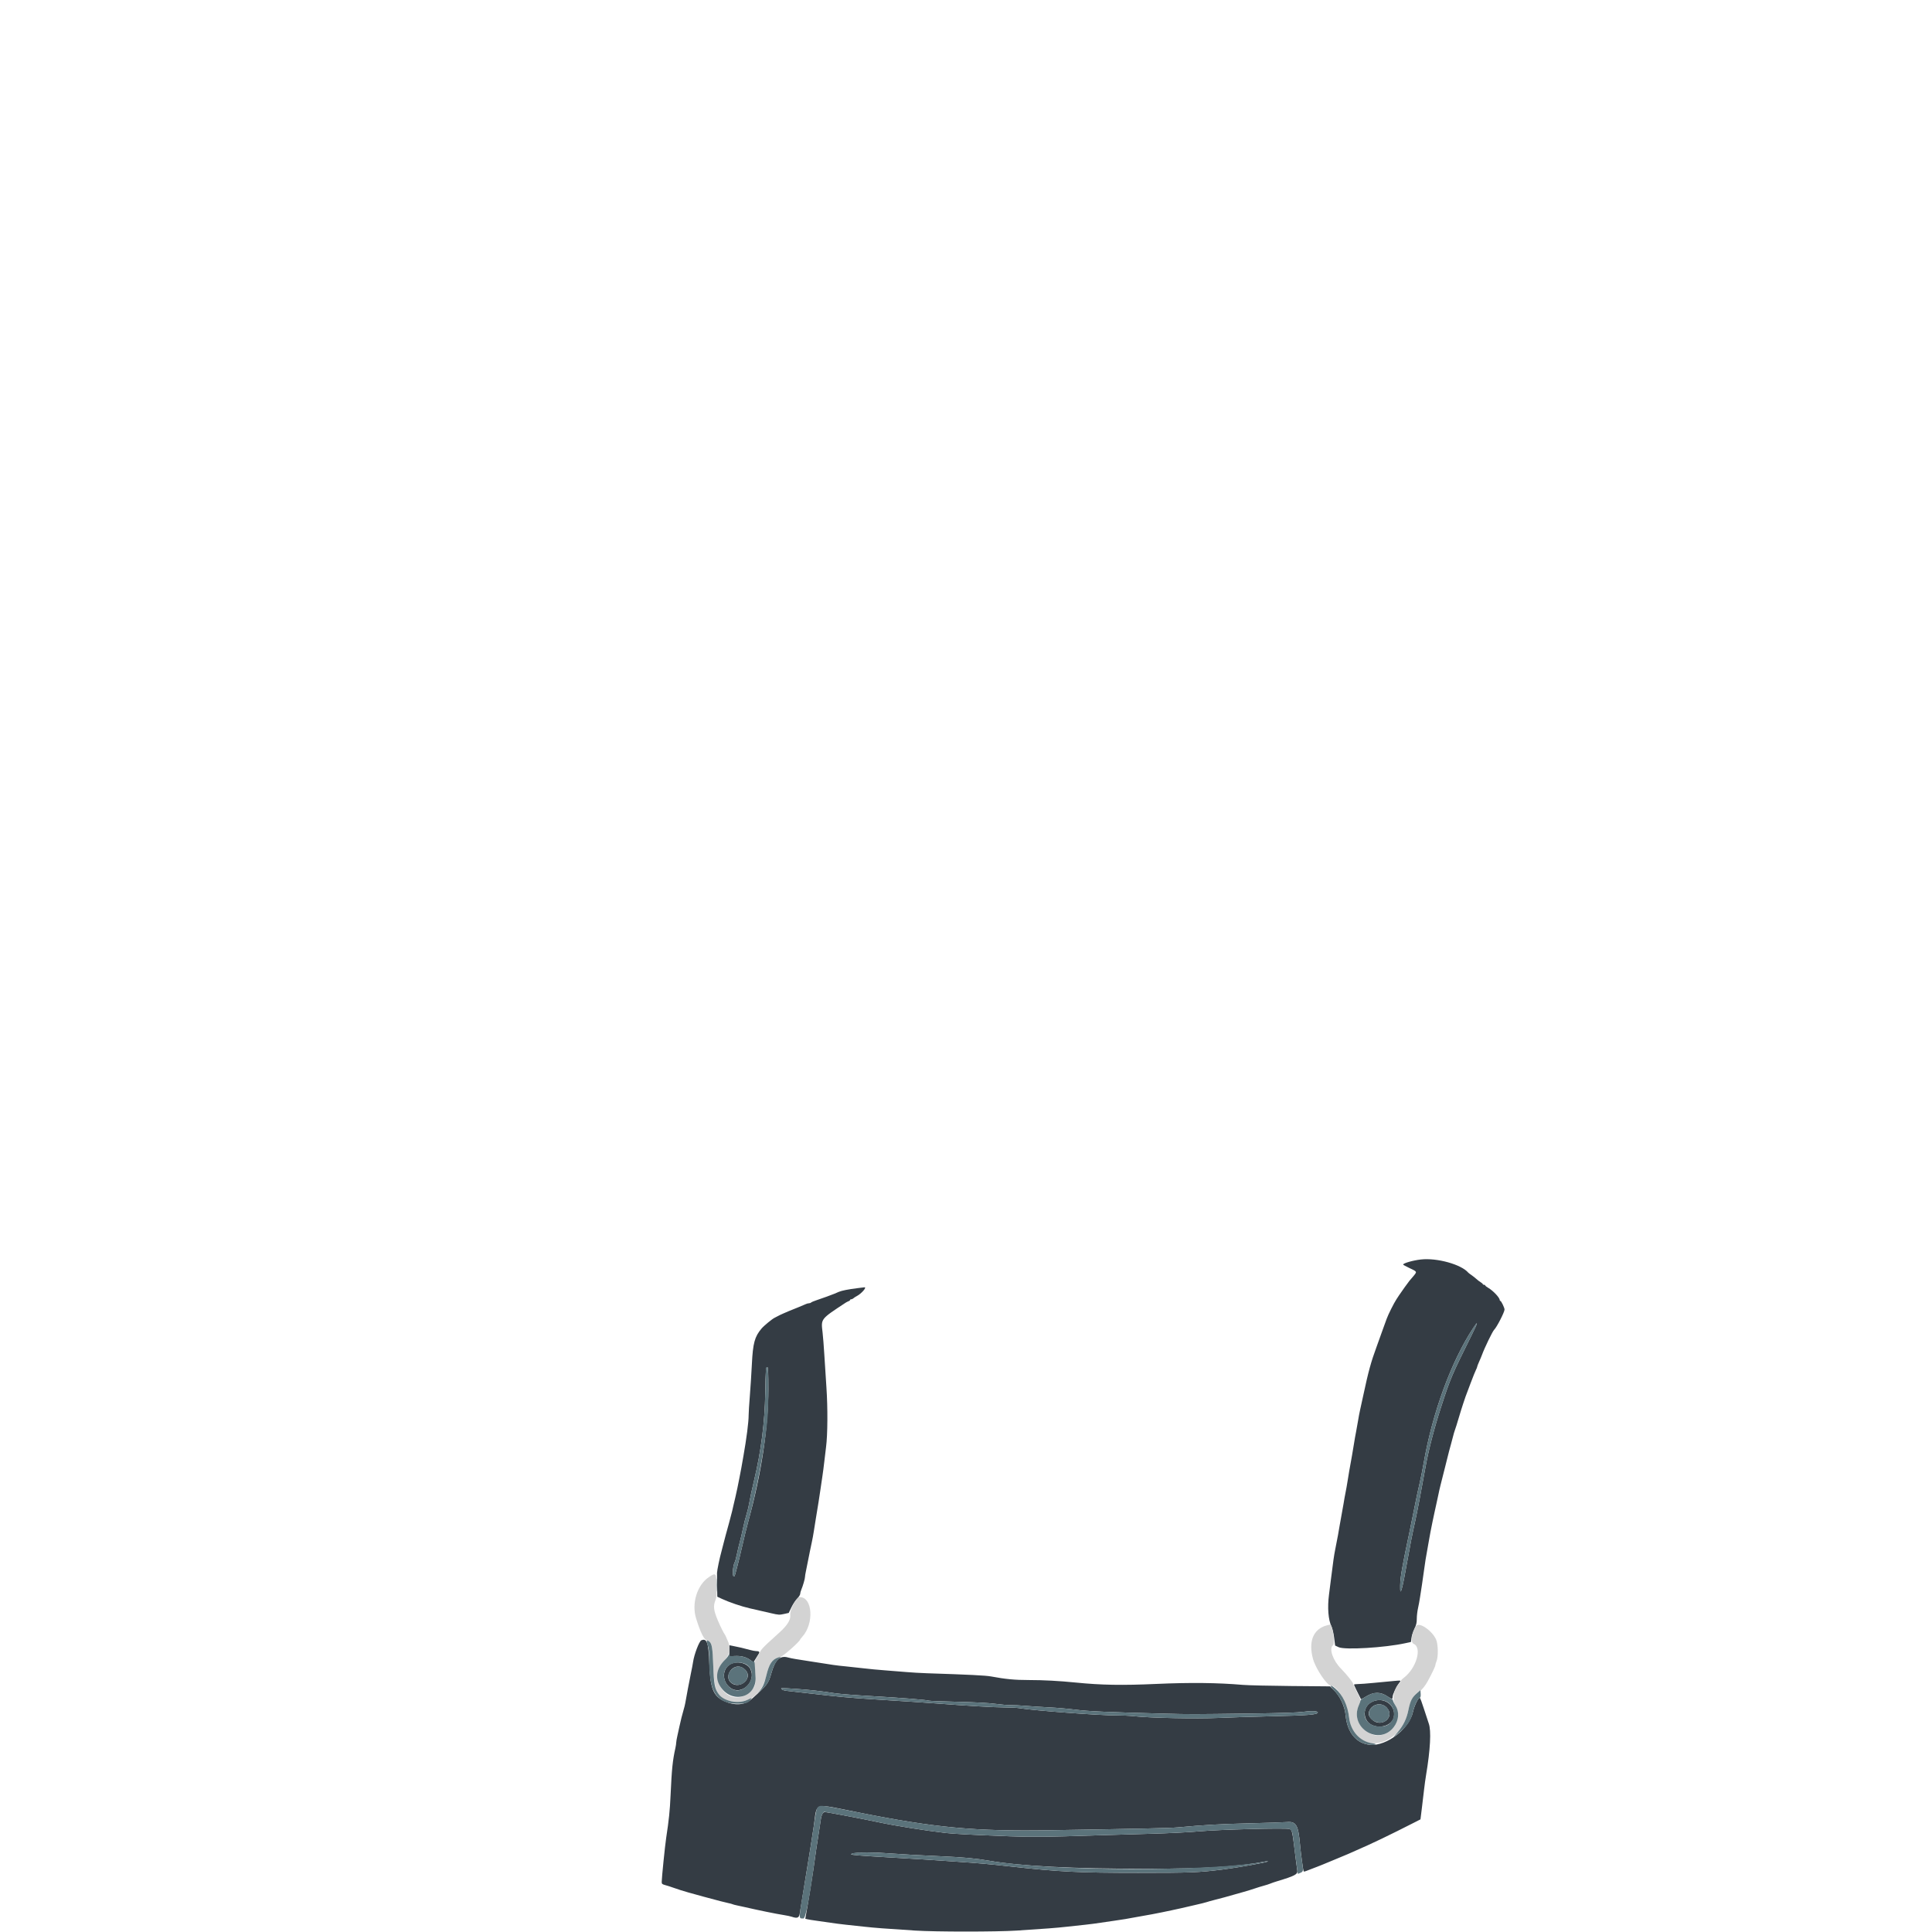
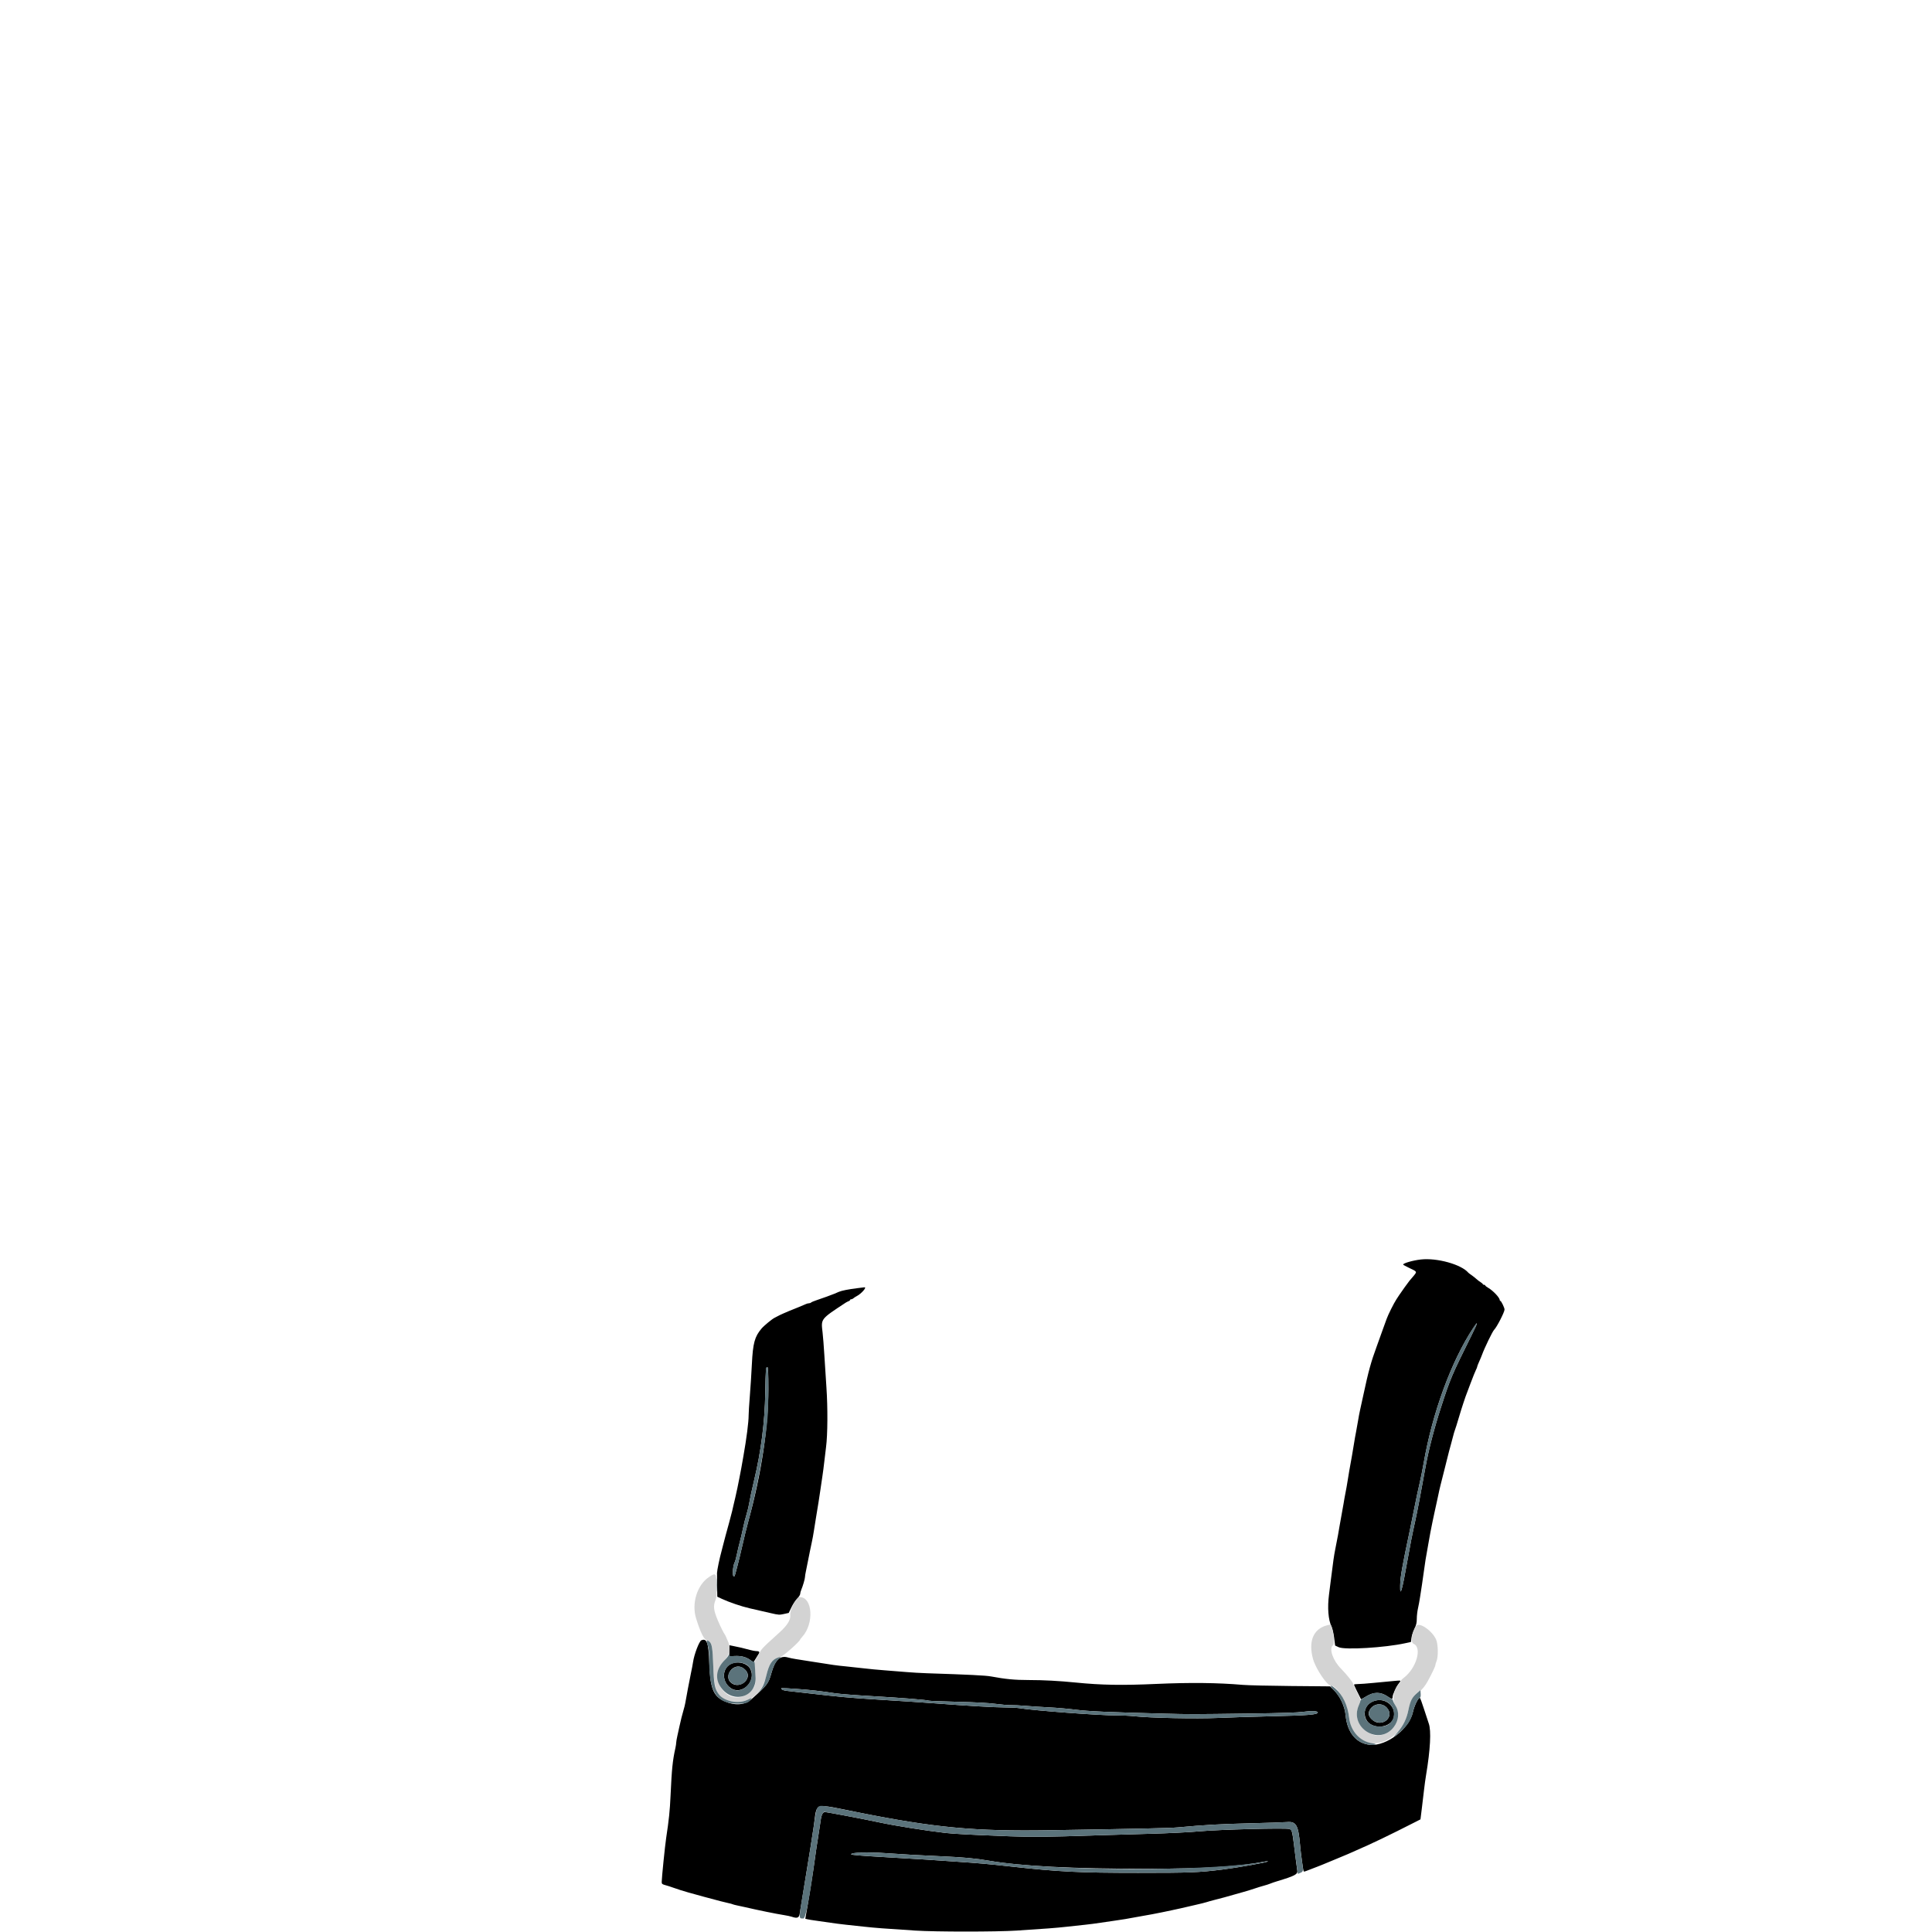
- <svg xmlns="http://www.w3.org/2000/svg" id="svg" version="1.1" width="400" height="400" viewBox="0, 0, 400,400">
+ <svg xmlns="http://www.w3.org/2000/svg" id="svg" version="1.1" viewBox="0, 0, 400,400">
  <g id="svgg">
-     <path id="path0" d="M294.167 260.764 C 292.516 260.952,290.492 261.535,290.504 261.817 C 290.507 261.872,291.050 262.173,291.713 262.487 C 293.467 263.318,293.427 263.242,292.621 264.225 C 292.233 264.697,291.871 265.121,291.816 265.167 C 291.721 265.246,290.011 267.633,289.667 268.167 C 289.579 268.304,289.333 268.679,289.121 269.000 C 288.591 269.802,287.402 272.176,287.098 273.039 C 286.960 273.430,286.612 274.387,286.325 275.167 C 286.037 275.946,285.741 276.771,285.667 277.000 C 285.593 277.229,285.297 278.054,285.009 278.833 C 283.852 281.966,283.317 283.918,282.248 288.917 C 282.013 290.017,281.717 291.367,281.591 291.917 C 281.465 292.467,281.274 293.479,281.167 294.167 C 281.060 294.854,280.872 295.904,280.750 296.500 C 280.628 297.096,280.442 298.146,280.338 298.833 C 280.234 299.521,280.046 300.646,279.921 301.333 C 279.451 303.898,279.182 305.452,278.997 306.667 C 278.892 307.354,278.706 308.404,278.584 309.000 C 278.461 309.596,278.273 310.646,278.167 311.333 C 278.060 312.021,277.872 313.071,277.750 313.667 C 277.628 314.262,277.439 315.313,277.332 316.000 C 277.147 317.183,276.984 318.062,276.428 320.875 C 276.185 322.105,276.039 323.124,275.575 326.833 C 275.432 327.979,275.244 329.463,275.157 330.132 C 274.804 332.860,275.002 335.361,275.685 336.782 C 275.869 337.166,276.111 338.204,276.222 339.089 L 276.424 340.697 277.170 341.039 C 278.461 341.631,286.738 341.132,290.938 340.210 L 292.126 339.949 292.222 339.139 C 292.275 338.694,292.547 337.851,292.826 337.266 C 293.228 336.424,293.333 335.982,293.332 335.143 C 293.331 334.560,293.442 333.596,293.577 333.000 C 293.713 332.404,293.906 331.354,294.006 330.667 C 294.107 329.979,294.292 328.779,294.417 328.000 C 294.543 327.221,294.730 325.908,294.833 325.083 C 295.010 323.676,295.200 322.514,295.747 319.500 C 295.871 318.813,296.060 317.762,296.166 317.167 C 296.272 316.571,296.460 315.633,296.584 315.083 C 296.708 314.533,296.899 313.633,297.009 313.083 C 297.118 312.533,297.274 311.821,297.356 311.500 C 297.438 311.179,297.617 310.354,297.754 309.667 C 297.890 308.979,298.114 307.985,298.251 307.458 C 298.577 306.204,298.991 304.564,299.167 303.833 C 299.244 303.512,299.431 302.762,299.583 302.167 C 299.735 301.571,299.934 300.783,300.025 300.417 C 300.115 300.050,300.290 299.412,300.412 299.000 C 300.534 298.587,300.723 297.875,300.832 297.417 C 300.940 296.958,301.129 296.321,301.250 296.000 C 301.372 295.679,301.668 294.742,301.907 293.917 C 302.146 293.092,302.419 292.192,302.515 291.917 C 302.610 291.642,302.803 291.042,302.944 290.583 C 303.085 290.125,303.300 289.487,303.421 289.167 C 303.542 288.846,304.022 287.571,304.488 286.333 C 304.953 285.096,305.447 283.871,305.584 283.611 C 305.721 283.352,305.833 283.066,305.833 282.976 C 305.833 282.886,306.011 282.424,306.227 281.948 C 306.444 281.472,306.717 280.821,306.833 280.500 C 307.358 279.058,309.005 275.657,309.335 275.333 C 309.889 274.790,311.491 271.674,311.497 271.129 C 311.501 270.766,310.812 269.333,310.633 269.333 C 310.560 269.333,310.500 269.253,310.500 269.156 C 310.500 268.669,309.137 267.223,308.125 266.635 C 307.781 266.435,307.500 266.211,307.500 266.136 C 307.500 266.061,307.387 266.000,307.250 266.000 C 307.112 266.000,307.000 265.941,307.000 265.869 C 307.000 265.797,306.794 265.614,306.542 265.462 C 306.290 265.310,305.896 265.010,305.667 264.796 C 305.438 264.582,304.987 264.225,304.667 264.003 C 304.346 263.781,304.046 263.555,304.000 263.500 C 302.567 261.790,297.505 260.382,294.167 260.764 M177.583 266.691 C 175.650 266.932,174.283 267.202,173.667 267.464 C 173.346 267.601,172.933 267.777,172.750 267.856 C 172.218 268.084,170.172 268.825,169.086 269.183 C 168.538 269.363,168.017 269.583,167.928 269.672 C 167.839 269.761,167.631 269.833,167.464 269.833 C 167.298 269.833,167.032 269.901,166.873 269.985 C 166.714 270.068,165.983 270.376,165.250 270.670 C 163.316 271.444,163.341 271.434,162.250 271.910 C 161.700 272.150,161.137 272.418,161.000 272.507 C 160.862 272.595,160.591 272.737,160.397 272.821 C 159.916 273.031,158.185 274.454,157.669 275.063 C 156.240 276.751,155.884 278.064,155.667 282.449 C 155.567 284.448,155.376 287.433,155.242 289.083 C 155.108 290.733,154.999 292.487,154.999 292.981 C 155.001 294.415,154.566 297.809,153.897 301.583 C 153.767 302.317,153.582 303.367,153.485 303.917 C 153.388 304.467,153.209 305.404,153.086 306.000 C 152.963 306.596,152.775 307.533,152.669 308.083 C 152.563 308.633,152.374 309.496,152.248 310.000 C 152.123 310.504,151.945 311.254,151.854 311.667 C 151.762 312.079,151.643 312.604,151.589 312.833 C 151.431 313.504,150.539 316.836,150.249 317.833 C 150.103 318.337,149.916 319.050,149.833 319.417 C 149.749 319.783,149.557 320.533,149.404 321.083 C 148.987 322.593,148.467 325.082,148.449 325.667 C 148.444 325.804,148.456 326.967,148.475 328.250 L 148.509 330.583 149.463 331.029 C 150.924 331.711,153.546 332.604,155.167 332.971 C 156.986 333.383,158.191 333.659,159.690 334.008 C 161.159 334.351,161.383 334.364,162.298 334.161 L 163.298 333.939 163.858 332.777 C 164.165 332.137,164.698 331.329,165.042 330.980 C 165.385 330.632,165.667 330.196,165.667 330.012 C 165.667 329.828,165.772 329.432,165.901 329.131 C 166.231 328.363,166.667 326.855,166.667 326.483 C 166.667 326.312,166.738 325.852,166.825 325.461 C 166.971 324.801,167.252 323.402,167.685 321.167 C 167.783 320.662,167.964 319.800,168.087 319.250 C 168.210 318.700,168.396 317.688,168.499 317.000 C 168.603 316.313,168.794 315.112,168.924 314.333 C 169.380 311.610,169.650 309.906,169.836 308.583 C 169.939 307.850,170.127 306.575,170.254 305.750 C 170.381 304.925,170.567 303.500,170.667 302.583 C 170.767 301.667,170.928 300.317,171.026 299.583 C 171.358 297.081,171.393 291.504,171.103 287.253 C 170.953 285.051,170.752 281.938,170.658 280.333 C 170.563 278.729,170.404 276.727,170.306 275.884 C 169.968 272.999,169.839 273.165,175.093 269.703 C 175.271 269.586,175.548 269.446,175.708 269.392 C 175.869 269.339,176.000 269.228,176.000 269.147 C 176.000 269.066,176.107 269.000,176.238 269.000 C 176.369 269.000,176.575 268.906,176.696 268.792 C 176.818 268.677,177.125 268.476,177.381 268.344 C 178.356 267.840,179.554 266.458,178.958 266.523 C 178.844 266.535,178.225 266.611,177.583 266.691 M304.751 276.291 C 300.523 284.811,300.314 285.302,298.354 291.333 C 296.971 295.586,295.780 300.165,295.165 303.583 C 294.167 309.136,293.437 312.961,293.003 314.917 C 292.388 317.687,291.973 319.792,291.424 322.917 C 290.296 329.332,289.839 330.923,289.890 328.250 C 289.924 326.457,290.284 324.411,291.925 316.667 C 292.148 315.612,292.589 313.438,292.905 311.833 C 293.220 310.229,293.667 308.129,293.899 307.167 C 294.130 306.204,294.509 304.329,294.739 303.000 C 296.560 292.510,300.442 281.904,305.001 274.965 C 306.104 273.287,306.019 273.736,304.751 276.291 M159.083 287.598 C 159.081 295.499,157.629 305.121,154.979 314.787 C 154.607 316.141,154.011 318.562,153.653 320.166 C 153.106 322.625,152.206 326.135,152.083 326.296 C 151.572 326.962,151.629 324.337,152.147 323.370 C 152.233 323.209,152.426 322.478,152.575 321.747 C 152.724 321.015,152.992 319.892,153.169 319.250 C 153.347 318.608,153.645 317.338,153.832 316.427 C 154.019 315.516,154.350 314.203,154.568 313.510 C 154.786 312.817,155.051 311.688,155.157 311.000 C 155.262 310.313,155.690 308.327,156.107 306.588 C 157.579 300.447,158.340 294.498,158.441 288.333 C 158.521 283.453,158.564 282.938,158.881 283.044 C 159.033 283.095,159.083 284.230,159.083 287.598 M145.205 339.608 C 144.763 339.793,143.724 342.511,143.495 344.083 C 143.428 344.542,143.221 345.629,143.035 346.500 C 142.849 347.371,142.577 348.758,142.430 349.583 C 141.871 352.731,141.796 353.104,141.579 353.833 C 141.273 354.860,140.881 356.415,140.675 357.417 C 140.581 357.875,140.390 358.742,140.252 359.344 C 140.113 359.946,140.000 360.601,140.000 360.800 C 140.000 360.999,139.929 361.482,139.842 361.873 C 139.262 364.487,139.084 366.212,138.836 371.661 C 138.687 374.930,138.502 376.730,137.924 380.529 C 137.680 382.128,137.000 388.833,137.000 389.632 C 137.000 390.042,137.090 390.118,137.792 390.310 C 138.227 390.429,138.846 390.625,139.167 390.747 C 139.871 391.013,141.891 391.657,142.583 391.835 C 142.858 391.906,143.533 392.091,144.083 392.247 C 144.633 392.402,145.308 392.590,145.583 392.664 C 148.912 393.561,150.198 393.894,150.803 394.016 C 151.199 394.096,151.586 394.200,151.665 394.249 C 151.743 394.297,152.207 394.419,152.695 394.519 C 153.184 394.619,153.846 394.761,154.167 394.836 C 156.979 395.489,160.698 396.248,162.333 396.502 C 162.929 396.595,163.634 396.745,163.900 396.835 C 165.091 397.241,165.457 397.087,165.585 396.125 C 165.649 395.644,166.214 392.175,166.840 388.417 C 167.466 384.658,168.211 379.971,168.495 378.000 C 169.213 373.017,168.138 373.334,177.777 375.258 C 193.626 378.420,201.853 379.184,217.333 378.932 C 236.075 378.626,242.236 378.490,243.833 378.344 C 249.614 377.817,252.451 377.655,258.500 377.505 C 262.212 377.413,265.813 377.292,266.500 377.237 C 268.363 377.086,268.815 377.894,269.166 382.000 C 269.319 383.791,269.816 387.366,269.927 387.481 C 269.986 387.542,270.482 387.374,271.583 386.922 C 271.858 386.809,272.346 386.622,272.667 386.507 C 272.987 386.392,273.475 386.199,273.750 386.079 C 274.025 385.959,275.300 385.431,276.583 384.905 C 277.867 384.380,279.029 383.894,279.167 383.825 C 279.304 383.757,279.979 383.457,280.667 383.160 C 283.996 381.721,287.697 379.944,292.882 377.298 L 294.093 376.680 294.389 374.298 C 294.551 372.988,294.759 371.242,294.850 370.417 C 294.942 369.592,295.123 368.279,295.254 367.500 C 296.138 362.233,296.343 358.297,295.810 356.833 C 295.660 356.421,295.210 355.053,294.810 353.793 C 294.411 352.533,294.025 351.502,293.955 351.501 C 293.624 351.498,292.814 353.165,292.551 354.390 C 291.792 357.922,287.137 361.526,283.694 361.248 C 280.851 361.018,278.929 358.723,278.599 355.162 C 278.421 353.242,277.436 351.161,276.072 349.822 L 275.380 349.143 267.315 349.072 C 262.879 349.033,258.387 348.927,257.333 348.837 C 252.106 348.388,246.423 348.325,239.417 348.639 C 232.344 348.957,228.037 348.883,222.750 348.355 C 219.276 348.007,216.026 347.833,213.006 347.833 C 210.096 347.833,208.190 347.652,205.167 347.087 C 204.073 346.883,200.641 346.712,191.917 346.428 C 190.633 346.386,188.721 346.275,187.667 346.181 C 186.612 346.088,184.625 345.928,183.250 345.828 C 181.875 345.727,179.925 345.543,178.917 345.419 C 177.908 345.295,176.183 345.107,175.083 345.002 C 173.146 344.817,172.548 344.733,167.917 343.992 C 166.725 343.802,165.300 343.577,164.750 343.493 C 164.200 343.409,163.488 343.264,163.168 343.170 C 161.488 342.679,160.469 343.644,159.687 346.469 C 159.109 348.554,158.820 348.926,155.501 351.869 C 154.162 353.056,152.035 353.174,149.899 352.180 C 147.669 351.142,147.035 349.509,146.852 344.333 C 146.704 340.112,146.360 339.127,145.205 339.608 M151.000 341.773 L 150.999 342.917 152.106 342.860 C 153.441 342.791,154.459 343.052,155.339 343.690 L 155.996 344.166 156.433 343.458 C 156.673 343.069,156.971 342.588,157.095 342.390 C 157.345 341.993,157.162 341.833,156.459 341.833 C 156.269 341.833,155.731 341.727,155.265 341.598 C 154.055 341.262,152.799 340.970,151.542 340.732 L 151.000 340.630 151.000 341.773 M151.726 344.339 C 149.502 345.024,149.238 348.092,151.281 349.497 C 153.593 351.086,156.664 348.096,155.349 345.535 C 154.799 344.464,153.119 343.910,151.726 344.339 M153.660 345.247 C 153.923 345.382,154.294 345.692,154.485 345.936 C 155.761 347.557,153.221 349.725,151.490 348.493 C 149.692 347.213,151.688 344.227,153.660 345.247 M288.417 348.043 C 287.592 348.115,285.792 348.286,284.417 348.422 C 283.042 348.559,281.560 348.669,281.125 348.668 C 280.690 348.667,280.332 348.723,280.331 348.792 C 280.329 348.884,281.240 350.780,281.781 351.809 C 281.798 351.841,282.264 351.588,282.816 351.247 C 284.439 350.245,285.849 350.245,287.305 351.246 C 288.167 351.839,288.332 351.842,288.335 351.264 C 288.337 350.812,289.072 349.239,289.611 348.532 C 290.130 347.851,290.217 347.887,288.417 348.043 M164.917 349.672 C 167.512 349.846,170.061 350.134,172.917 350.576 C 173.833 350.718,177.246 350.983,180.500 351.166 C 186.443 351.499,191.868 351.932,192.333 352.110 C 192.471 352.162,195.133 352.265,198.250 352.339 C 201.943 352.427,204.671 352.574,206.083 352.762 C 207.275 352.921,208.700 353.040,209.250 353.026 C 209.800 353.013,211.188 353.082,212.333 353.179 C 213.479 353.277,215.692 353.420,217.250 353.497 C 218.808 353.573,221.283 353.790,222.750 353.979 C 225.334 354.311,229.322 354.488,241.167 354.796 C 246.381 354.931,246.672 354.931,258.833 354.769 C 265.407 354.682,268.728 354.574,269.833 354.412 C 271.398 354.183,272.833 354.237,272.833 354.526 C 272.833 355.006,271.025 355.156,263.083 355.336 C 259.600 355.415,254.732 355.569,252.266 355.679 C 247.620 355.885,238.131 355.691,234.750 355.320 C 233.925 355.230,232.350 355.159,231.250 355.162 C 227.687 355.175,214.122 354.164,211.010 353.654 C 210.500 353.570,209.071 353.501,207.833 353.501 C 205.851 353.500,200.267 353.171,193.583 352.662 C 191.579 352.510,187.714 352.255,181.083 351.838 C 175.834 351.507,173.878 351.328,167.333 350.576 C 165.362 350.350,163.361 350.123,162.887 350.072 C 162.412 350.021,161.934 349.871,161.825 349.739 C 161.582 349.447,161.550 349.447,164.917 349.672 M283.993 352.384 C 282.680 353.078,282.191 354.554,282.817 355.933 C 283.861 358.230,288.134 357.872,288.588 355.450 C 289.057 352.953,286.343 351.141,283.993 352.384 M287.119 353.564 C 288.928 355.538,285.953 357.859,284.027 355.976 C 283.318 355.282,283.201 354.750,283.599 354.026 C 284.332 352.692,286.107 352.460,287.119 353.564 M170.270 375.542 C 170.139 375.748,169.981 376.329,169.920 376.833 C 169.858 377.337,169.630 378.837,169.413 380.167 C 169.196 381.496,168.897 383.483,168.750 384.583 C 168.375 387.375,167.715 391.614,167.179 394.667 L 166.726 397.250 167.155 397.362 C 167.390 397.424,168.221 397.558,169.000 397.661 C 169.779 397.764,171.092 397.952,171.917 398.078 C 172.742 398.205,174.167 398.388,175.083 398.486 C 176.000 398.583,177.762 398.773,179.000 398.909 C 181.204 399.150,182.945 399.282,189.500 399.706 C 193.689 399.977,206.301 399.978,210.500 399.707 C 216.521 399.319,218.574 399.162,220.750 398.922 C 221.942 398.791,223.704 398.600,224.667 398.498 C 225.629 398.396,227.054 398.211,227.833 398.085 C 228.612 397.960,229.887 397.774,230.667 397.672 C 232.044 397.491,233.604 397.229,236.167 396.748 C 236.854 396.619,237.904 396.432,238.500 396.331 C 239.096 396.230,240.033 396.046,240.583 395.922 C 241.133 395.798,242.033 395.609,242.583 395.503 C 243.133 395.397,243.996 395.209,244.500 395.086 C 245.004 394.962,246.317 394.659,247.417 394.412 C 248.517 394.166,249.607 393.894,249.840 393.809 C 250.072 393.725,250.822 393.515,251.506 393.344 C 252.789 393.024,254.191 392.642,255.500 392.258 C 255.912 392.137,256.813 391.883,257.500 391.693 C 258.188 391.503,259.200 391.191,259.750 391.001 C 260.300 390.811,261.162 390.545,261.667 390.410 C 262.171 390.275,262.771 390.081,263.000 389.979 C 263.229 389.877,263.867 389.658,264.417 389.492 C 268.137 388.368,268.719 388.057,268.589 387.259 C 268.528 386.887,268.415 386.058,268.336 385.417 C 267.518 378.703,267.562 378.912,266.934 378.673 C 266.266 378.419,252.471 378.781,248.250 379.163 C 246.209 379.348,241.739 379.569,238.167 379.663 C 234.637 379.755,229.500 379.906,226.750 379.997 C 216.764 380.330,213.830 380.362,209.083 380.187 C 201.821 379.918,197.420 379.689,195.750 379.492 C 191.473 378.988,185.382 378.018,182.083 377.315 C 178.409 376.532,171.160 375.162,170.712 375.165 C 170.600 375.166,170.401 375.335,170.270 375.542 M183.250 383.668 C 186.729 383.918,190.782 384.145,195.240 384.341 C 199.492 384.527,202.074 384.771,204.780 385.241 C 211.267 386.367,222.071 386.920,237.417 386.911 C 249.234 386.904,256.506 386.456,262.000 385.398 C 262.321 385.336,262.544 385.330,262.495 385.384 C 262.307 385.594,256.265 386.676,253.083 387.070 C 248.110 387.686,246.472 387.750,235.667 387.750 C 223.369 387.750,219.274 387.545,209.083 386.417 C 204.617 385.923,202.705 385.754,197.750 385.418 C 195.642 385.274,192.904 385.088,191.667 385.004 C 190.429 384.920,186.434 384.682,182.789 384.475 C 178.408 384.226,176.181 384.039,176.219 383.924 C 176.354 383.516,179.522 383.400,183.250 383.668 " stroke="none" fill="#343c44" fill-rule="evenodd" />
+     <path id="path0" d="M294.167 260.764 C 292.516 260.952,290.492 261.535,290.504 261.817 C 290.507 261.872,291.050 262.173,291.713 262.487 C 293.467 263.318,293.427 263.242,292.621 264.225 C 292.233 264.697,291.871 265.121,291.816 265.167 C 291.721 265.246,290.011 267.633,289.667 268.167 C 289.579 268.304,289.333 268.679,289.121 269.000 C 288.591 269.802,287.402 272.176,287.098 273.039 C 286.960 273.430,286.612 274.387,286.325 275.167 C 286.037 275.946,285.741 276.771,285.667 277.000 C 285.593 277.229,285.297 278.054,285.009 278.833 C 283.852 281.966,283.317 283.918,282.248 288.917 C 282.013 290.017,281.717 291.367,281.591 291.917 C 281.465 292.467,281.274 293.479,281.167 294.167 C 281.060 294.854,280.872 295.904,280.750 296.500 C 280.628 297.096,280.442 298.146,280.338 298.833 C 280.234 299.521,280.046 300.646,279.921 301.333 C 279.451 303.898,279.182 305.452,278.997 306.667 C 278.892 307.354,278.706 308.404,278.584 309.000 C 278.461 309.596,278.273 310.646,278.167 311.333 C 278.060 312.021,277.872 313.071,277.750 313.667 C 277.628 314.262,277.439 315.313,277.332 316.000 C 277.147 317.183,276.984 318.062,276.428 320.875 C 276.185 322.105,276.039 323.124,275.575 326.833 C 275.432 327.979,275.244 329.463,275.157 330.132 C 274.804 332.860,275.002 335.361,275.685 336.782 C 275.869 337.166,276.111 338.204,276.222 339.089 L 276.424 340.697 277.170 341.039 C 278.461 341.631,286.738 341.132,290.938 340.210 L 292.126 339.949 292.222 339.139 C 292.275 338.694,292.547 337.851,292.826 337.266 C 293.228 336.424,293.333 335.982,293.332 335.143 C 293.331 334.560,293.442 333.596,293.577 333.000 C 293.713 332.404,293.906 331.354,294.006 330.667 C 294.107 329.979,294.292 328.779,294.417 328.000 C 294.543 327.221,294.730 325.908,294.833 325.083 C 295.010 323.676,295.200 322.514,295.747 319.500 C 295.871 318.813,296.060 317.762,296.166 317.167 C 296.272 316.571,296.460 315.633,296.584 315.083 C 296.708 314.533,296.899 313.633,297.009 313.083 C 297.118 312.533,297.274 311.821,297.356 311.500 C 297.438 311.179,297.617 310.354,297.754 309.667 C 297.890 308.979,298.114 307.985,298.251 307.458 C 298.577 306.204,298.991 304.564,299.167 303.833 C 299.244 303.512,299.431 302.762,299.583 302.167 C 299.735 301.571,299.934 300.783,300.025 300.417 C 300.115 300.050,300.290 299.412,300.412 299.000 C 300.534 298.587,300.723 297.875,300.832 297.417 C 300.940 296.958,301.129 296.321,301.250 296.000 C 301.372 295.679,301.668 294.742,301.907 293.917 C 302.146 293.092,302.419 292.192,302.515 291.917 C 302.610 291.642,302.803 291.042,302.944 290.583 C 303.085 290.125,303.300 289.487,303.421 289.167 C 303.542 288.846,304.022 287.571,304.488 286.333 C 304.953 285.096,305.447 283.871,305.584 283.611 C 305.721 283.352,305.833 283.066,305.833 282.976 C 305.833 282.886,306.011 282.424,306.227 281.948 C 306.444 281.472,306.717 280.821,306.833 280.500 C 307.358 279.058,309.005 275.657,309.335 275.333 C 309.889 274.790,311.491 271.674,311.497 271.129 C 311.501 270.766,310.812 269.333,310.633 269.333 C 310.560 269.333,310.500 269.253,310.500 269.156 C 310.500 268.669,309.137 267.223,308.125 266.635 C 307.781 266.435,307.500 266.211,307.500 266.136 C 307.500 266.061,307.387 266.000,307.250 266.000 C 307.112 266.000,307.000 265.941,307.000 265.869 C 307.000 265.797,306.794 265.614,306.542 265.462 C 306.290 265.310,305.896 265.010,305.667 264.796 C 305.438 264.582,304.987 264.225,304.667 264.003 C 304.346 263.781,304.046 263.555,304.000 263.500 C 302.567 261.790,297.505 260.382,294.167 260.764 M177.583 266.691 C 175.650 266.932,174.283 267.202,173.667 267.464 C 173.346 267.601,172.933 267.777,172.750 267.856 C 172.218 268.084,170.172 268.825,169.086 269.183 C 168.538 269.363,168.017 269.583,167.928 269.672 C 167.839 269.761,167.631 269.833,167.464 269.833 C 167.298 269.833,167.032 269.901,166.873 269.985 C 166.714 270.068,165.983 270.376,165.250 270.670 C 163.316 271.444,163.341 271.434,162.250 271.910 C 161.700 272.150,161.137 272.418,161.000 272.507 C 160.862 272.595,160.591 272.737,160.397 272.821 C 159.916 273.031,158.185 274.454,157.669 275.063 C 156.240 276.751,155.884 278.064,155.667 282.449 C 155.567 284.448,155.376 287.433,155.242 289.083 C 155.108 290.733,154.999 292.487,154.999 292.981 C 155.001 294.415,154.566 297.809,153.897 301.583 C 153.767 302.317,153.582 303.367,153.485 303.917 C 153.388 304.467,153.209 305.404,153.086 306.000 C 152.963 306.596,152.775 307.533,152.669 308.083 C 152.563 308.633,152.374 309.496,152.248 310.000 C 152.123 310.504,151.945 311.254,151.854 311.667 C 151.762 312.079,151.643 312.604,151.589 312.833 C 151.431 313.504,150.539 316.836,150.249 317.833 C 150.103 318.337,149.916 319.050,149.833 319.417 C 149.749 319.783,149.557 320.533,149.404 321.083 C 148.987 322.593,148.467 325.082,148.449 325.667 C 148.444 325.804,148.456 326.967,148.475 328.250 L 148.509 330.583 149.463 331.029 C 150.924 331.711,153.546 332.604,155.167 332.971 C 156.986 333.383,158.191 333.659,159.690 334.008 C 161.159 334.351,161.383 334.364,162.298 334.161 L 163.298 333.939 163.858 332.777 C 164.165 332.137,164.698 331.329,165.042 330.980 C 165.385 330.632,165.667 330.196,165.667 330.012 C 165.667 329.828,165.772 329.432,165.901 329.131 C 166.231 328.363,166.667 326.855,166.667 326.483 C 166.667 326.312,166.738 325.852,166.825 325.461 C 166.971 324.801,167.252 323.402,167.685 321.167 C 167.783 320.662,167.964 319.800,168.087 319.250 C 168.210 318.700,168.396 317.688,168.499 317.000 C 168.603 316.313,168.794 315.112,168.924 314.333 C 169.380 311.610,169.650 309.906,169.836 308.583 C 169.939 307.850,170.127 306.575,170.254 305.750 C 170.381 304.925,170.567 303.500,170.667 302.583 C 170.767 301.667,170.928 300.317,171.026 299.583 C 171.358 297.081,171.393 291.504,171.103 287.253 C 170.953 285.051,170.752 281.938,170.658 280.333 C 170.563 278.729,170.404 276.727,170.306 275.884 C 169.968 272.999,169.839 273.165,175.093 269.703 C 175.271 269.586,175.548 269.446,175.708 269.392 C 175.869 269.339,176.000 269.228,176.000 269.147 C 176.000 269.066,176.107 269.000,176.238 269.000 C 176.369 269.000,176.575 268.906,176.696 268.792 C 176.818 268.677,177.125 268.476,177.381 268.344 C 178.356 267.840,179.554 266.458,178.958 266.523 C 178.844 266.535,178.225 266.611,177.583 266.691 M304.751 276.291 C 300.523 284.811,300.314 285.302,298.354 291.333 C 296.971 295.586,295.780 300.165,295.165 303.583 C 294.167 309.136,293.437 312.961,293.003 314.917 C 292.388 317.687,291.973 319.792,291.424 322.917 C 290.296 329.332,289.839 330.923,289.890 328.250 C 289.924 326.457,290.284 324.411,291.925 316.667 C 292.148 315.612,292.589 313.438,292.905 311.833 C 293.220 310.229,293.667 308.129,293.899 307.167 C 294.130 306.204,294.509 304.329,294.739 303.000 C 296.560 292.510,300.442 281.904,305.001 274.965 C 306.104 273.287,306.019 273.736,304.751 276.291 M159.083 287.598 C 159.081 295.499,157.629 305.121,154.979 314.787 C 154.607 316.141,154.011 318.562,153.653 320.166 C 153.106 322.625,152.206 326.135,152.083 326.296 C 151.572 326.962,151.629 324.337,152.147 323.370 C 152.233 323.209,152.426 322.478,152.575 321.747 C 152.724 321.015,152.992 319.892,153.169 319.250 C 153.347 318.608,153.645 317.338,153.832 316.427 C 154.019 315.516,154.350 314.203,154.568 313.510 C 154.786 312.817,155.051 311.688,155.157 311.000 C 155.262 310.313,155.690 308.327,156.107 306.588 C 157.579 300.447,158.340 294.498,158.441 288.333 C 158.521 283.453,158.564 282.938,158.881 283.044 C 159.033 283.095,159.083 284.230,159.083 287.598 M145.205 339.608 C 144.763 339.793,143.724 342.511,143.495 344.083 C 143.428 344.542,143.221 345.629,143.035 346.500 C 142.849 347.371,142.577 348.758,142.430 349.583 C 141.871 352.731,141.796 353.104,141.579 353.833 C 141.273 354.860,140.881 356.415,140.675 357.417 C 140.581 357.875,140.390 358.742,140.252 359.344 C 140.113 359.946,140.000 360.601,140.000 360.800 C 140.000 360.999,139.929 361.482,139.842 361.873 C 139.262 364.487,139.084 366.212,138.836 371.661 C 138.687 374.930,138.502 376.730,137.924 380.529 C 137.680 382.128,137.000 388.833,137.000 389.632 C 137.000 390.042,137.090 390.118,137.792 390.310 C 138.227 390.429,138.846 390.625,139.167 390.747 C 139.871 391.013,141.891 391.657,142.583 391.835 C 142.858 391.906,143.533 392.091,144.083 392.247 C 144.633 392.402,145.308 392.590,145.583 392.664 C 148.912 393.561,150.198 393.894,150.803 394.016 C 151.199 394.096,151.586 394.200,151.665 394.249 C 151.743 394.297,152.207 394.419,152.695 394.519 C 153.184 394.619,153.846 394.761,154.167 394.836 C 156.979 395.489,160.698 396.248,162.333 396.502 C 162.929 396.595,163.634 396.745,163.900 396.835 C 165.091 397.241,165.457 397.087,165.585 396.125 C 165.649 395.644,166.214 392.175,166.840 388.417 C 167.466 384.658,168.211 379.971,168.495 378.000 C 169.213 373.017,168.138 373.334,177.777 375.258 C 193.626 378.420,201.853 379.184,217.333 378.932 C 236.075 378.626,242.236 378.490,243.833 378.344 C 249.614 377.817,252.451 377.655,258.500 377.505 C 262.212 377.413,265.813 377.292,266.500 377.237 C 268.363 377.086,268.815 377.894,269.166 382.000 C 269.319 383.791,269.816 387.366,269.927 387.481 C 269.986 387.542,270.482 387.374,271.583 386.922 C 271.858 386.809,272.346 386.622,272.667 386.507 C 272.987 386.392,273.475 386.199,273.750 386.079 C 274.025 385.959,275.300 385.431,276.583 384.905 C 277.867 384.380,279.029 383.894,279.167 383.825 C 279.304 383.757,279.979 383.457,280.667 383.160 C 283.996 381.721,287.697 379.944,292.882 377.298 L 294.093 376.680 294.389 374.298 C 294.551 372.988,294.759 371.242,294.850 370.417 C 294.942 369.592,295.123 368.279,295.254 367.500 C 296.138 362.233,296.343 358.297,295.810 356.833 C 295.660 356.421,295.210 355.053,294.810 353.793 C 294.411 352.533,294.025 351.502,293.955 351.501 C 293.624 351.498,292.814 353.165,292.551 354.390 C 291.792 357.922,287.137 361.526,283.694 361.248 C 280.851 361.018,278.929 358.723,278.599 355.162 C 278.421 353.242,277.436 351.161,276.072 349.822 L 275.380 349.143 267.315 349.072 C 262.879 349.033,258.387 348.927,257.333 348.837 C 252.106 348.388,246.423 348.325,239.417 348.639 C 232.344 348.957,228.037 348.883,222.750 348.355 C 219.276 348.007,216.026 347.833,213.006 347.833 C 210.096 347.833,208.190 347.652,205.167 347.087 C 204.073 346.883,200.641 346.712,191.917 346.428 C 190.633 346.386,188.721 346.275,187.667 346.181 C 186.612 346.088,184.625 345.928,183.250 345.828 C 181.875 345.727,179.925 345.543,178.917 345.419 C 177.908 345.295,176.183 345.107,175.083 345.002 C 173.146 344.817,172.548 344.733,167.917 343.992 C 166.725 343.802,165.300 343.577,164.750 343.493 C 164.200 343.409,163.488 343.264,163.168 343.170 C 161.488 342.679,160.469 343.644,159.687 346.469 C 159.109 348.554,158.820 348.926,155.501 351.869 C 154.162 353.056,152.035 353.174,149.899 352.180 C 147.669 351.142,147.035 349.509,146.852 344.333 C 146.704 340.112,146.360 339.127,145.205 339.608 M151.000 341.773 L 150.999 342.917 152.106 342.860 C 153.441 342.791,154.459 343.052,155.339 343.690 L 155.996 344.166 156.433 343.458 C 156.673 343.069,156.971 342.588,157.095 342.390 C 157.345 341.993,157.162 341.833,156.459 341.833 C 156.269 341.833,155.731 341.727,155.265 341.598 C 154.055 341.262,152.799 340.970,151.542 340.732 L 151.000 340.630 151.000 341.773 M151.726 344.339 C 149.502 345.024,149.238 348.092,151.281 349.497 C 153.593 351.086,156.664 348.096,155.349 345.535 C 154.799 344.464,153.119 343.910,151.726 344.339 M153.660 345.247 C 153.923 345.382,154.294 345.692,154.485 345.936 C 155.761 347.557,153.221 349.725,151.490 348.493 C 149.692 347.213,151.688 344.227,153.660 345.247 M288.417 348.043 C 287.592 348.115,285.792 348.286,284.417 348.422 C 283.042 348.559,281.560 348.669,281.125 348.668 C 280.690 348.667,280.332 348.723,280.331 348.792 C 280.329 348.884,281.240 350.780,281.781 351.809 C 281.798 351.841,282.264 351.588,282.816 351.247 C 284.439 350.245,285.849 350.245,287.305 351.246 C 288.167 351.839,288.332 351.842,288.335 351.264 C 288.337 350.812,289.072 349.239,289.611 348.532 C 290.130 347.851,290.217 347.887,288.417 348.043 M164.917 349.672 C 167.512 349.846,170.061 350.134,172.917 350.576 C 173.833 350.718,177.246 350.983,180.500 351.166 C 186.443 351.499,191.868 351.932,192.333 352.110 C 192.471 352.162,195.133 352.265,198.250 352.339 C 201.943 352.427,204.671 352.574,206.083 352.762 C 207.275 352.921,208.700 353.040,209.250 353.026 C 209.800 353.013,211.188 353.082,212.333 353.179 C 213.479 353.277,215.692 353.420,217.250 353.497 C 218.808 353.573,221.283 353.790,222.750 353.979 C 225.334 354.311,229.322 354.488,241.167 354.796 C 246.381 354.931,246.672 354.931,258.833 354.769 C 265.407 354.682,268.728 354.574,269.833 354.412 C 271.398 354.183,272.833 354.237,272.833 354.526 C 272.833 355.006,271.025 355.156,263.083 355.336 C 259.600 355.415,254.732 355.569,252.266 355.679 C 247.620 355.885,238.131 355.691,234.750 355.320 C 233.925 355.230,232.350 355.159,231.250 355.162 C 227.687 355.175,214.122 354.164,211.010 353.654 C 210.500 353.570,209.071 353.501,207.833 353.501 C 205.851 353.500,200.267 353.171,193.583 352.662 C 191.579 352.510,187.714 352.255,181.083 351.838 C 175.834 351.507,173.878 351.328,167.333 350.576 C 165.362 350.350,163.361 350.123,162.887 350.072 C 162.412 350.021,161.934 349.871,161.825 349.739 C 161.582 349.447,161.550 349.447,164.917 349.672 M283.993 352.384 C 282.680 353.078,282.191 354.554,282.817 355.933 C 283.861 358.230,288.134 357.872,288.588 355.450 C 289.057 352.953,286.343 351.141,283.993 352.384 M287.119 353.564 C 288.928 355.538,285.953 357.859,284.027 355.976 C 283.318 355.282,283.201 354.750,283.599 354.026 C 284.332 352.692,286.107 352.460,287.119 353.564 M170.270 375.542 C 170.139 375.748,169.981 376.329,169.920 376.833 C 169.858 377.337,169.630 378.837,169.413 380.167 C 169.196 381.496,168.897 383.483,168.750 384.583 C 168.375 387.375,167.715 391.614,167.179 394.667 L 166.726 397.250 167.155 397.362 C 167.390 397.424,168.221 397.558,169.000 397.661 C 169.779 397.764,171.092 397.952,171.917 398.078 C 172.742 398.205,174.167 398.388,175.083 398.486 C 176.000 398.583,177.762 398.773,179.000 398.909 C 181.204 399.150,182.945 399.282,189.500 399.706 C 193.689 399.977,206.301 399.978,210.500 399.707 C 216.521 399.319,218.574 399.162,220.750 398.922 C 221.942 398.791,223.704 398.600,224.667 398.498 C 225.629 398.396,227.054 398.211,227.833 398.085 C 228.612 397.960,229.887 397.774,230.667 397.672 C 232.044 397.491,233.604 397.229,236.167 396.748 C 236.854 396.619,237.904 396.432,238.500 396.331 C 239.096 396.230,240.033 396.046,240.583 395.922 C 241.133 395.798,242.033 395.609,242.583 395.503 C 243.133 395.397,243.996 395.209,244.500 395.086 C 245.004 394.962,246.317 394.659,247.417 394.412 C 248.517 394.166,249.607 393.894,249.840 393.809 C 250.072 393.725,250.822 393.515,251.506 393.344 C 252.789 393.024,254.191 392.642,255.500 392.258 C 255.912 392.137,256.813 391.883,257.500 391.693 C 258.188 391.503,259.200 391.191,259.750 391.001 C 260.300 390.811,261.162 390.545,261.667 390.410 C 262.171 390.275,262.771 390.081,263.000 389.979 C 263.229 389.877,263.867 389.658,264.417 389.492 C 268.137 388.368,268.719 388.057,268.589 387.259 C 268.528 386.887,268.415 386.058,268.336 385.417 C 267.518 378.703,267.562 378.912,266.934 378.673 C 266.266 378.419,252.471 378.781,248.250 379.163 C 246.209 379.348,241.739 379.569,238.167 379.663 C 234.637 379.755,229.500 379.906,226.750 379.997 C 216.764 380.330,213.830 380.362,209.083 380.187 C 201.821 379.918,197.420 379.689,195.750 379.492 C 191.473 378.988,185.382 378.018,182.083 377.315 C 178.409 376.532,171.160 375.162,170.712 375.165 C 170.600 375.166,170.401 375.335,170.270 375.542 M183.250 383.668 C 186.729 383.918,190.782 384.145,195.240 384.341 C 199.492 384.527,202.074 384.771,204.780 385.241 C 211.267 386.367,222.071 386.920,237.417 386.911 C 249.234 386.904,256.506 386.456,262.000 385.398 C 262.321 385.336,262.544 385.330,262.495 385.384 C 262.307 385.594,256.265 386.676,253.083 387.070 C 248.110 387.686,246.472 387.750,235.667 387.750 C 223.369 387.750,219.274 387.545,209.083 386.417 C 204.617 385.923,202.705 385.754,197.750 385.418 C 195.642 385.274,192.904 385.088,191.667 385.004 C 190.429 384.920,186.434 384.682,182.789 384.475 C 178.408 384.226,176.181 384.039,176.219 383.924 C 176.354 383.516,179.522 383.400,183.250 383.668 " stroke="none" fill-rule="evenodd" />
    <path id="path1" d="M146.784 326.512 C 144.340 328.131,143.148 331.967,144.121 335.083 C 145.071 338.126,145.766 339.493,146.485 339.729 C 147.377 340.023,147.525 340.660,147.670 344.833 C 147.877 350.797,148.702 352.107,152.366 352.298 C 155.517 352.462,157.812 350.502,158.657 346.926 C 159.265 344.354,160.013 343.353,161.532 343.078 C 162.068 342.981,165.667 339.808,165.667 339.432 C 165.667 339.387,165.849 339.153,166.072 338.913 C 168.588 336.198,168.263 330.667,165.589 330.667 C 164.875 330.667,163.494 333.253,163.619 334.358 C 163.730 335.340,163.043 336.468,161.454 337.917 C 160.851 338.467,159.769 339.452,159.050 340.106 C 158.331 340.760,157.632 341.509,157.497 341.769 C 157.361 342.030,157.002 342.657,156.698 343.163 C 156.201 343.993,156.156 344.173,156.240 345.000 C 156.608 348.637,156.529 349.120,155.390 350.199 C 151.243 354.126,146.107 347.881,150.053 343.710 C 150.963 342.747,151.273 341.201,150.793 340.013 C 150.392 339.020,150.111 338.411,150.017 338.333 C 149.890 338.228,149.122 336.673,148.660 335.583 C 147.740 333.415,147.629 332.533,148.125 331.305 C 148.364 330.713,148.408 330.172,148.366 328.292 C 148.307 325.635,148.233 325.552,146.784 326.512 M274.667 336.524 C 271.889 337.287,270.844 339.874,271.851 343.489 C 272.417 345.520,274.766 349.000,275.571 349.000 C 276.895 349.000,278.991 352.726,279.334 355.690 C 280.240 363.516,289.919 362.247,291.587 354.083 C 292.029 351.922,292.741 350.746,294.012 350.080 C 294.410 349.872,295.092 348.998,295.637 348.000 C 296.444 346.524,297.167 345.008,297.167 344.793 C 297.167 344.654,297.279 344.271,297.417 343.942 C 297.806 343.011,297.755 340.409,297.329 339.445 C 296.518 337.612,293.836 335.770,293.208 336.616 C 292.290 337.854,291.973 340.046,292.672 340.335 C 294.491 341.089,293.229 345.437,290.624 347.383 C 290.281 347.640,290.000 347.947,290.000 348.066 C 290.000 348.185,289.858 348.410,289.685 348.566 C 288.563 349.582,288.135 351.994,288.882 353.099 C 291.024 356.268,286.976 360.687,283.583 358.883 C 281.252 357.644,280.342 355.284,281.332 353.047 C 281.787 352.020,281.773 351.927,280.917 350.277 C 280.504 349.482,280.167 348.754,280.167 348.659 C 280.167 348.365,278.805 346.648,277.661 345.500 C 275.963 343.797,275.088 341.258,275.982 340.632 C 276.467 340.292,275.886 336.278,275.362 336.348 C 275.300 336.357,274.987 336.436,274.667 336.524 " stroke="none" fill="#d3d3d3" fill-rule="evenodd" />
    <path id="path2" d="M305.001 274.965 C 300.442 281.904,296.560 292.510,294.739 303.000 C 294.509 304.329,294.130 306.204,293.899 307.167 C 293.667 308.129,293.220 310.229,292.905 311.833 C 292.589 313.438,292.148 315.612,291.925 316.667 C 290.284 324.411,289.924 326.457,289.890 328.250 C 289.839 330.923,290.296 329.332,291.424 322.917 C 291.973 319.792,292.388 317.687,293.003 314.917 C 293.437 312.961,294.167 309.136,295.165 303.583 C 295.780 300.165,296.971 295.586,298.354 291.333 C 300.314 285.302,300.523 284.811,304.751 276.291 C 306.019 273.736,306.104 273.287,305.001 274.965 M158.597 283.363 C 158.553 283.576,158.482 285.813,158.441 288.333 C 158.340 294.498,157.579 300.447,156.107 306.588 C 155.690 308.327,155.262 310.313,155.157 311.000 C 155.051 311.688,154.786 312.817,154.568 313.510 C 154.350 314.203,154.019 315.516,153.832 316.427 C 153.645 317.338,153.347 318.608,153.169 319.250 C 152.992 319.892,152.724 321.015,152.575 321.747 C 152.426 322.478,152.233 323.209,152.147 323.370 C 151.629 324.337,151.572 326.962,152.083 326.296 C 152.206 326.135,153.106 322.625,153.653 320.166 C 154.011 318.562,154.607 316.141,154.979 314.787 C 156.619 308.805,158.264 300.103,158.861 294.250 C 159.152 291.400,159.167 283.140,158.881 283.044 C 158.770 283.007,158.642 283.150,158.597 283.363 M148.399 328.167 C 148.399 329.404,148.425 329.910,148.457 329.292 C 148.489 328.673,148.489 327.660,148.457 327.042 C 148.425 326.423,148.399 326.929,148.399 328.167 M146.513 340.579 C 146.776 341.328,146.833 341.953,146.833 344.065 C 146.833 350.378,148.408 352.717,152.675 352.741 C 154.394 352.751,154.971 352.574,155.412 351.900 L 155.660 351.521 154.731 351.947 C 152.824 352.820,149.869 352.237,148.813 350.779 C 147.974 349.621,147.806 348.746,147.670 344.833 C 147.545 341.248,147.391 340.296,146.864 339.875 C 146.292 339.418,146.182 339.639,146.513 340.579 M150.856 342.591 C 150.844 342.779,150.526 343.229,150.151 343.591 C 148.431 345.252,148.006 347.216,148.994 348.939 C 151.295 352.952,156.792 351.591,156.422 347.099 C 156.361 346.357,156.297 345.322,156.280 344.800 C 156.263 344.262,156.187 343.913,156.105 343.995 C 156.023 344.077,155.683 343.939,155.321 343.677 C 154.459 343.053,153.433 342.791,152.112 342.860 C 151.121 342.911,151.005 342.884,150.945 342.583 C 150.880 342.258,150.878 342.258,150.856 342.591 M161.132 343.165 C 159.868 343.546,159.227 344.518,158.657 346.919 C 158.248 348.639,157.890 349.407,157.044 350.383 C 156.709 350.768,156.974 350.561,157.632 349.924 C 158.942 348.654,159.202 348.215,159.687 346.469 C 160.089 345.017,160.483 344.239,161.172 343.542 C 161.466 343.244,161.679 343.006,161.645 343.014 C 161.611 343.022,161.380 343.090,161.132 343.165 M154.510 344.612 C 156.341 345.681,155.913 348.599,153.763 349.701 C 151.122 351.055,148.509 347.016,150.700 344.969 C 151.602 344.126,153.391 343.959,154.510 344.612 M151.816 345.377 C 150.043 346.559,150.660 348.833,152.754 348.833 C 154.329 348.833,155.381 347.074,154.485 345.936 C 153.732 344.979,152.730 344.769,151.816 345.377 M276.112 349.875 C 277.569 351.417,278.420 353.226,278.599 355.162 C 278.932 358.754,280.844 361.014,283.750 361.253 C 284.921 361.349,285.264 361.078,284.158 360.931 C 281.595 360.591,279.658 358.486,279.334 355.690 C 279.034 353.104,277.998 350.904,276.458 349.586 C 275.406 348.685,275.172 348.880,276.112 349.875 M161.825 349.739 C 161.934 349.871,162.412 350.021,162.887 350.072 C 163.361 350.123,165.362 350.350,167.333 350.576 C 173.878 351.328,175.834 351.507,181.083 351.838 C 187.714 352.255,191.579 352.510,193.583 352.662 C 200.267 353.171,205.851 353.500,207.833 353.501 C 209.071 353.501,210.500 353.570,211.010 353.654 C 214.122 354.164,227.687 355.175,231.250 355.162 C 232.350 355.159,233.925 355.230,234.750 355.320 C 238.131 355.691,247.620 355.885,252.266 355.679 C 254.732 355.569,259.600 355.415,263.083 355.336 C 271.025 355.156,272.833 355.006,272.833 354.526 C 272.833 354.237,271.398 354.183,269.833 354.412 C 268.728 354.574,265.407 354.682,258.833 354.769 C 246.672 354.931,246.381 354.931,241.167 354.796 C 229.322 354.488,225.334 354.311,222.750 353.979 C 221.283 353.790,218.808 353.573,217.250 353.497 C 215.692 353.420,213.479 353.277,212.333 353.179 C 211.188 353.082,209.800 353.013,209.250 353.026 C 208.700 353.040,207.275 352.921,206.083 352.762 C 204.671 352.574,201.943 352.427,198.250 352.339 C 195.133 352.265,192.471 352.162,192.333 352.110 C 191.868 351.932,186.443 351.499,180.500 351.166 C 177.246 350.983,173.833 350.718,172.917 350.576 C 170.061 350.134,167.512 349.846,164.917 349.672 C 161.550 349.447,161.582 349.447,161.825 349.739 M293.500 350.432 C 292.375 351.363,291.996 352.082,291.592 354.054 C 291.225 355.849,290.559 357.230,289.402 358.594 L 288.422 359.750 289.723 358.688 C 291.402 357.317,292.113 356.247,292.528 354.465 C 292.853 353.068,293.461 351.798,293.931 351.535 C 294.116 351.432,294.174 351.188,294.136 350.670 L 294.083 349.948 293.500 350.432 M283.487 350.886 C 282.174 351.575,281.669 351.913,281.668 352.104 C 281.667 352.207,281.516 352.631,281.332 353.047 C 279.272 357.705,285.504 361.582,288.579 357.555 C 289.628 356.182,289.767 354.422,288.928 353.154 C 288.700 352.809,288.464 352.330,288.403 352.089 C 288.343 351.848,288.253 351.692,288.203 351.741 C 288.153 351.791,287.862 351.641,287.556 351.407 C 286.250 350.411,284.757 350.220,283.487 350.886 M286.883 352.225 C 289.406 353.279,289.090 357.012,286.444 357.405 C 283.580 357.831,281.689 355.753,282.884 353.493 C 283.566 352.204,285.423 351.615,286.883 352.225 M284.500 353.130 C 284.179 353.305,283.774 353.708,283.599 354.026 C 282.565 355.906,285.828 357.659,287.240 355.982 C 288.624 354.336,286.447 352.071,284.500 353.130 M169.380 374.107 C 169.057 374.378,168.947 374.862,168.495 378.000 C 168.211 379.971,167.466 384.658,166.840 388.417 C 165.237 398.041,165.293 397.095,166.321 397.206 C 166.804 397.259,167.610 393.072,168.750 384.583 C 168.897 383.483,169.197 381.496,169.415 380.167 C 169.634 378.837,169.863 377.316,169.926 376.785 C 169.989 376.255,170.169 375.662,170.326 375.468 L 170.612 375.114 172.764 375.498 C 175.740 376.029,179.316 376.726,182.083 377.315 C 185.384 378.018,191.476 378.989,195.750 379.492 C 197.420 379.689,201.821 379.918,209.083 380.187 C 213.830 380.362,216.764 380.330,226.750 379.997 C 229.500 379.906,234.637 379.755,238.167 379.663 C 241.739 379.569,246.209 379.348,248.250 379.163 C 252.471 378.781,266.266 378.419,266.934 378.673 C 267.419 378.858,267.585 379.254,267.733 380.583 C 267.871 381.815,268.279 384.978,268.522 386.696 L 268.704 387.976 269.144 387.790 C 269.864 387.485,269.872 387.445,269.588 385.561 C 269.438 384.565,269.248 382.962,269.166 382.000 C 268.815 377.894,268.363 377.086,266.500 377.237 C 265.813 377.292,262.212 377.413,258.500 377.505 C 252.451 377.655,249.614 377.817,243.833 378.344 C 242.236 378.490,236.075 378.626,217.333 378.932 C 201.853 379.184,193.626 378.420,177.777 375.258 C 170.106 373.727,169.870 373.695,169.380 374.107 M176.847 383.647 C 175.207 383.943,176.430 384.114,182.789 384.475 C 186.434 384.682,190.429 384.920,191.667 385.004 C 192.904 385.088,195.642 385.274,197.750 385.418 C 202.705 385.754,204.617 385.923,209.083 386.417 C 219.274 387.545,223.369 387.750,235.667 387.750 C 246.472 387.750,248.110 387.686,253.083 387.070 C 256.265 386.676,262.307 385.594,262.495 385.384 C 262.544 385.330,262.321 385.336,262.000 385.398 C 250.862 387.543,217.517 387.452,204.780 385.241 C 202.074 384.771,199.492 384.527,195.240 384.341 C 190.782 384.145,186.729 383.918,183.250 383.668 C 180.865 383.497,177.735 383.486,176.847 383.647 " stroke="none" fill="#5b737b" fill-rule="evenodd" />
  </g>
</svg>
